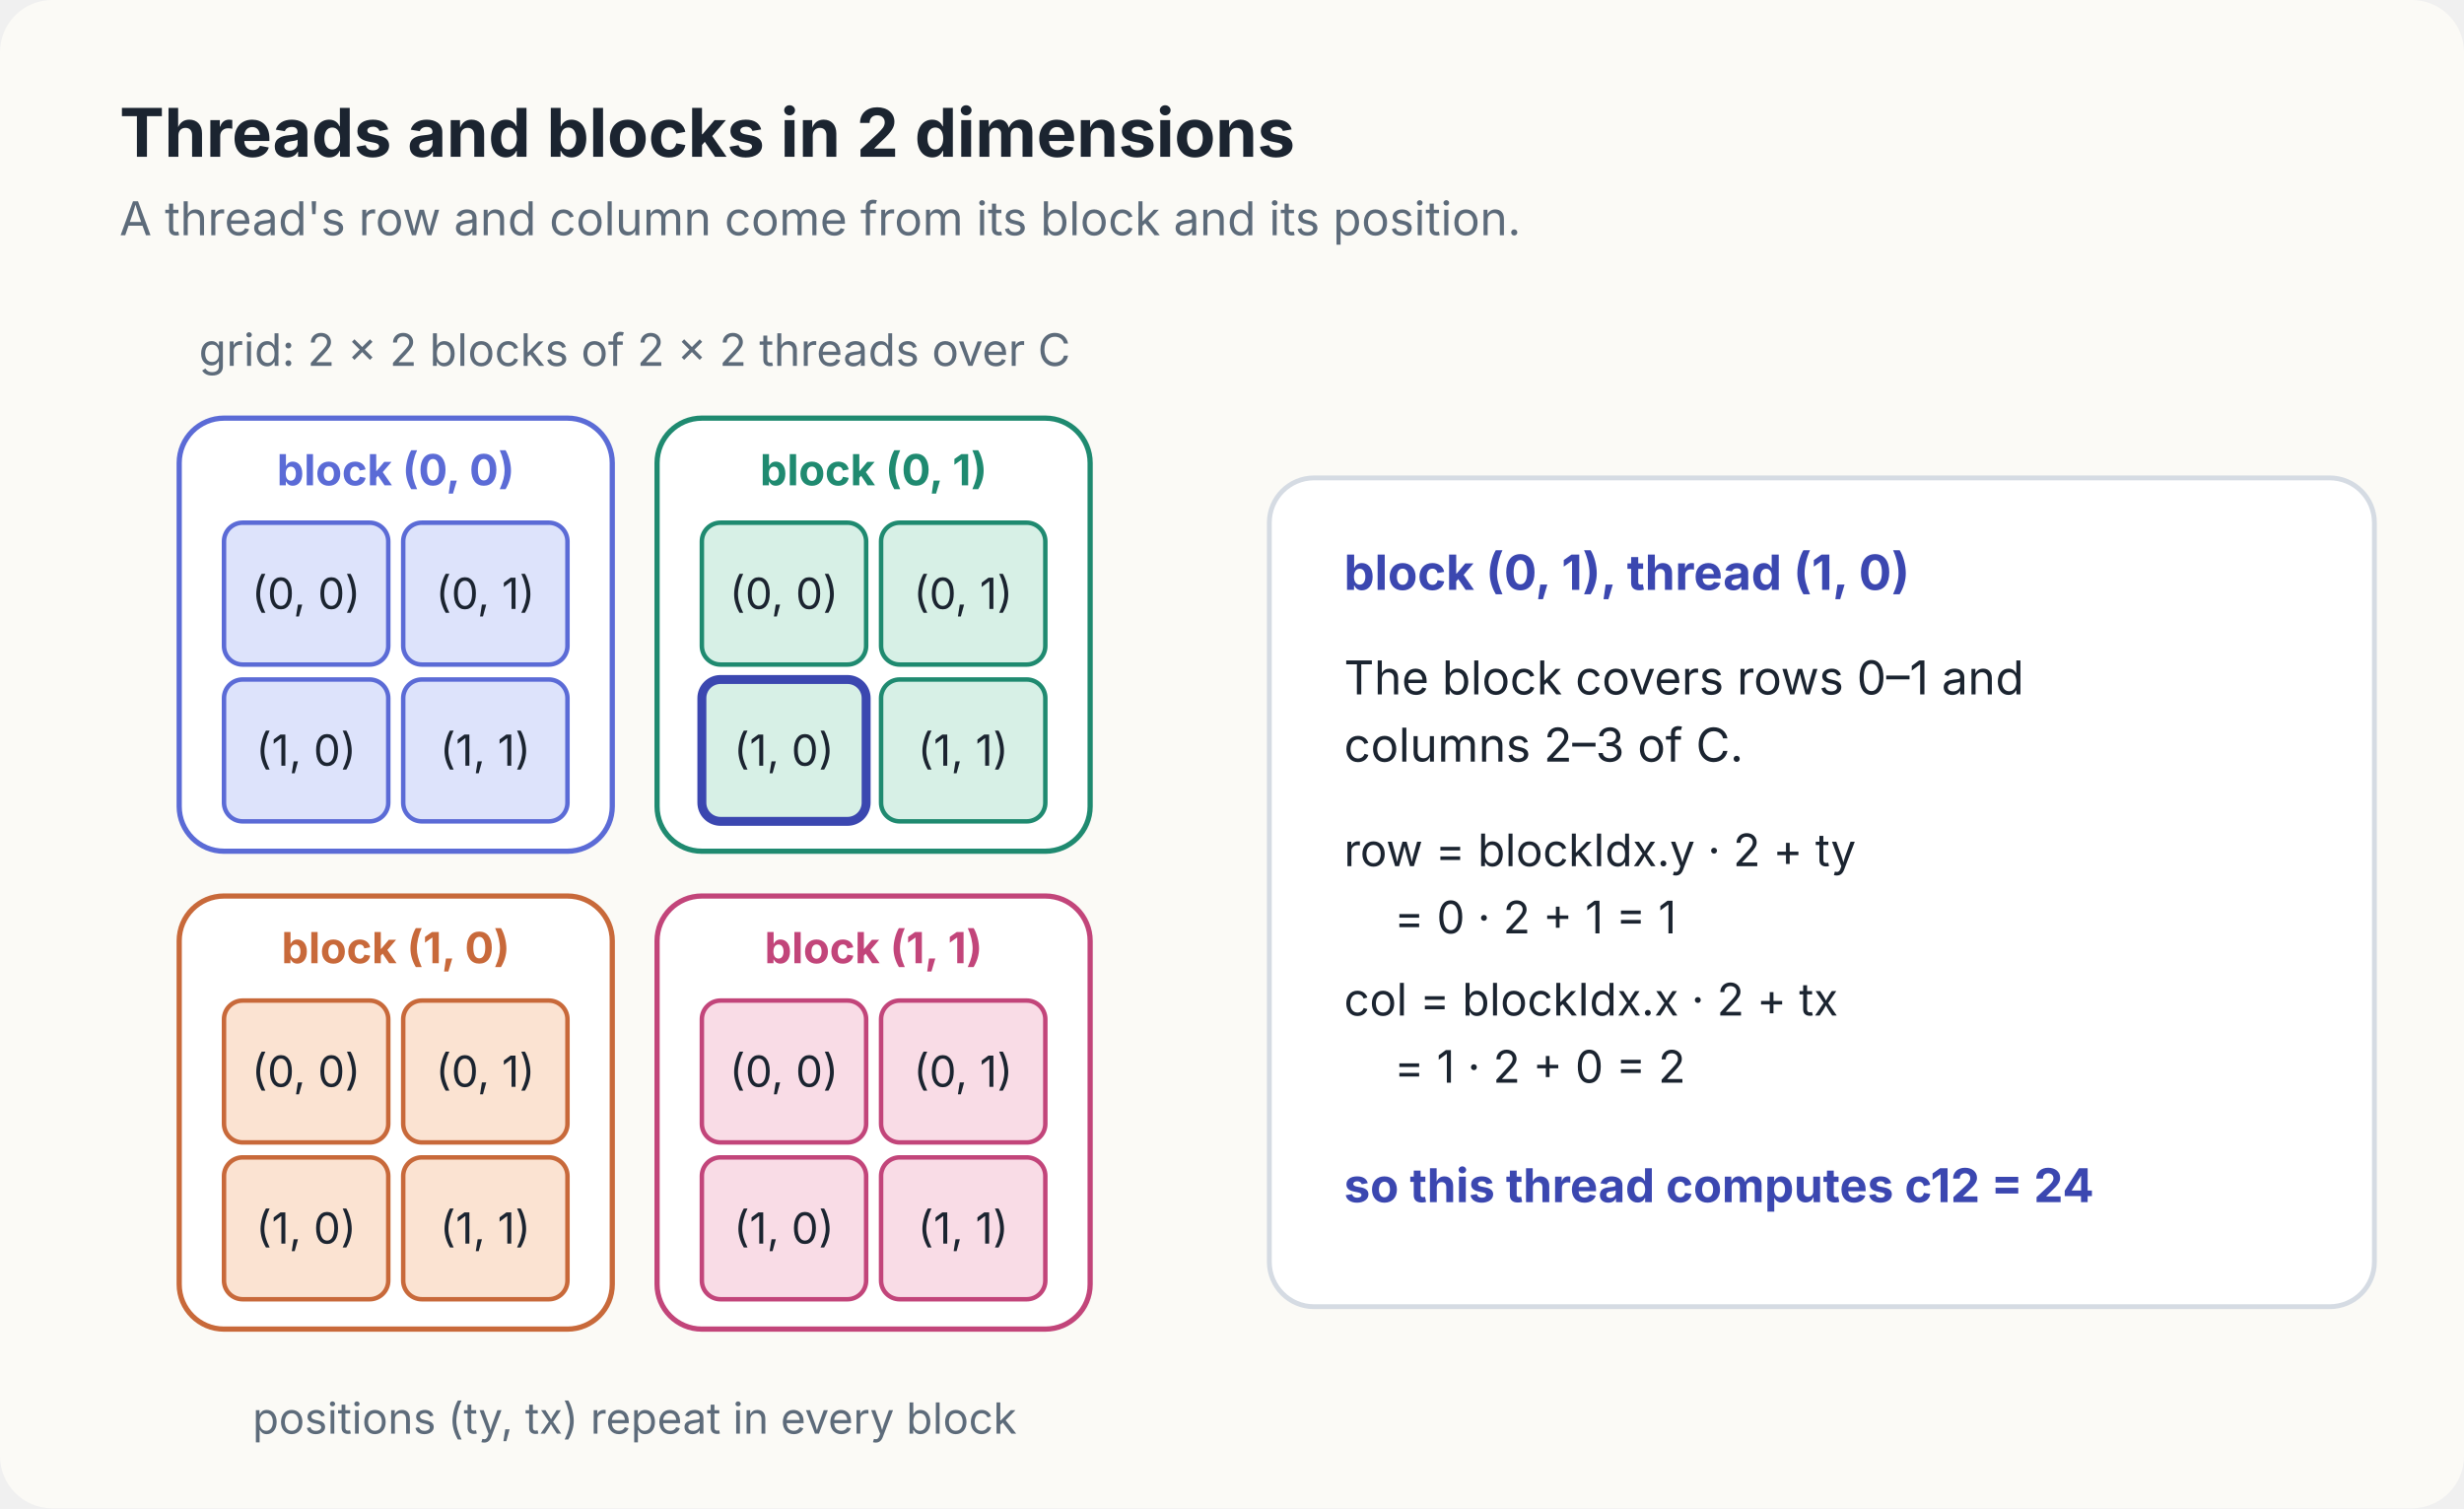
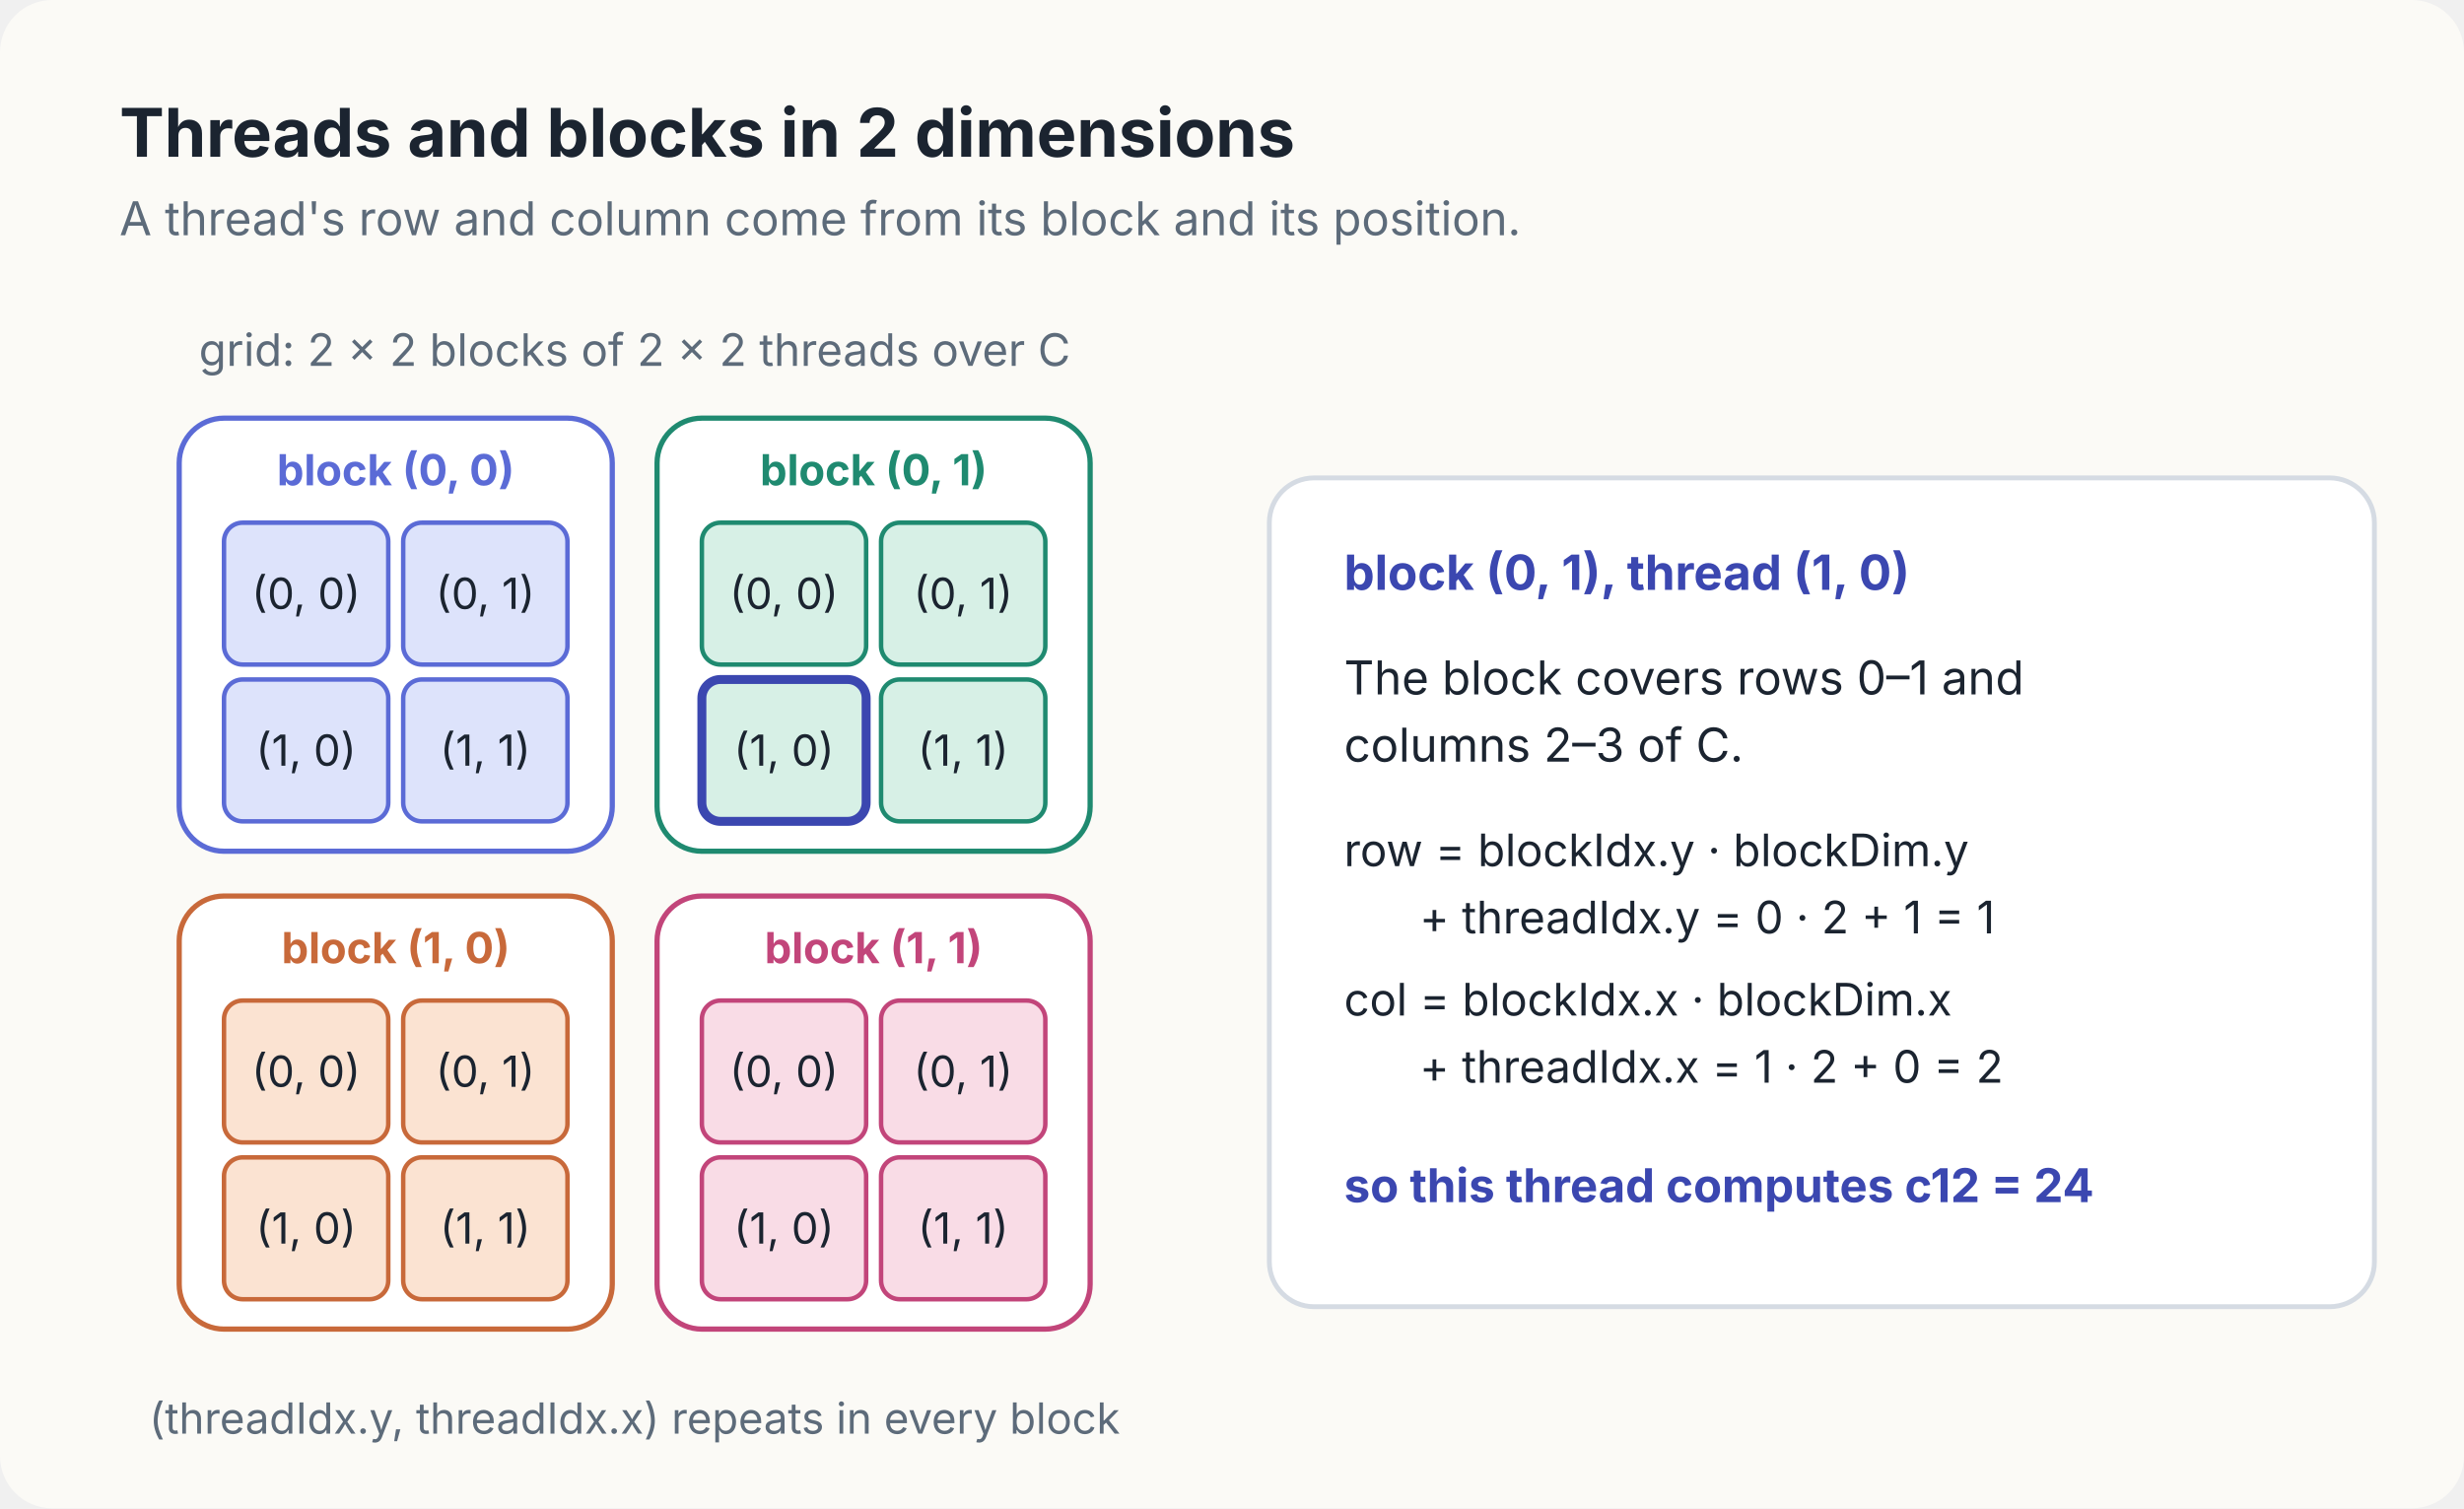
- <svg xmlns="http://www.w3.org/2000/svg" viewBox="0 0 660 404" width="660" height="404" role="img" aria-label="A grid of 2 by 2 blocks over the 4 by 4 matrix C, 1 color per block: block (0, 0) lavender, (0, 1) mint, (1, 0) peach and (1, 1) pink. Each block holds 4 threads labeled (ty, tx) from (0, 0) to (1, 1). Thread (1, 0) of block (0, 1) is outlined. The panel on the right: the block covers rows 0 to 1 and columns 2 to 3; row = 0 times 2 + 1 = 1, col = 1 times 2 + 0 = 2, so the thread computes c12 = 24.">
+ <svg xmlns="http://www.w3.org/2000/svg" viewBox="0 0 660 404" width="660" height="404" role="img" aria-label="A grid of 2 by 2 blocks over the 4 by 4 matrix C, 1 color per block: block (0, 0) lavender, (0, 1) mint, (1, 0) peach and (1, 1) pink. Each block holds 4 threads labeled (threadIdx.y, threadIdx.x) from (0, 0) to (1, 1). Thread (1, 0) of block (0, 1) is outlined. The panel on the right: the block covers rows 0 to 1 and columns 2 to 3; row = 0 times 2 + 1 = 1, col = 1 times 2 + 0 = 2, so the thread computes c12 = 24.">
  <style>
    text { font-family: Inter, "Segoe UI", "Helvetica Neue", Helvetica, Arial, sans-serif; fill: #1B2430; }
    .title { font-size: 18px; font-weight: 650; }
    .lede { font-size: 12.5px; fill: #5D6B7A; }
    .name { font-size: 14px; font-weight: 650; }
    .sub { font-size: 12px; fill: #5D6B7A; }
    .note { font-size: 12px; fill: #5D6B7A; }
    .tab { font-size: 11.5px; font-weight: 650; letter-spacing: 0.04em; fill: #5D6B7A; }
    .mono { font-family: "JetBrains Mono", "SF Mono", Menlo, Consolas, monospace; font-size: 12px; }
    .dim { fill: #8794A3; }
    .strong { font-weight: 700; }
    .trap { fill: #CF4526; font-weight: 700; }
    .pill { font-size: 11px; font-weight: 600; }
    .wire { fill: none; stroke: #3F5873; stroke-width: 1.8; stroke-linecap: round; stroke-linejoin: round; }
    .wire.danger { stroke: #CF4526; stroke-dasharray: 6 5; }
    .wire.idle { stroke: #7F8EA0; stroke-dasharray: 2 5; }
  </style>
  <defs>
    <filter id="lift" x="-10%" y="-10%" width="120%" height="135%">
      <feDropShadow dx="0" dy="2" stdDeviation="3" flood-color="#1B2430" flood-opacity="0.13" />
    </filter>
    <linearGradient id="thor-body" x1="0" y1="0" x2="0" y2="1">
      <stop offset="0" stop-color="#C6CCD5" />
      <stop offset="1" stop-color="#979EA9" />
    </linearGradient>
    <linearGradient id="switch-body" x1="0" y1="0" x2="0" y2="1">
      <stop offset="0" stop-color="#3B4656" />
      <stop offset="1" stop-color="#232B37" />
    </linearGradient>
    <marker id="head" viewBox="0 0 10 10" refX="8.5" refY="5" markerUnits="userSpaceOnUse" markerWidth="11" markerHeight="11" orient="auto">
      <path d="M0.5,1 L9,5 L0.5,9 Z" fill="#3F5873" />
    </marker>
    <marker id="head-danger" viewBox="0 0 10 10" refX="8.5" refY="5" markerUnits="userSpaceOnUse" markerWidth="11" markerHeight="11" orient="auto">
      <path d="M0.5,1 L9,5 L0.5,9 Z" fill="#CF4526" />
    </marker>
    <marker id="head-idle" viewBox="0 0 10 10" refX="8.5" refY="5" markerUnits="userSpaceOnUse" markerWidth="11" markerHeight="11" orient="auto">
      <path d="M0.5,1 L9,5 L0.5,9 Z" fill="#7F8EA0" />
    </marker>
  </defs>
  <rect width="660" height="404" rx="14" fill="#FBFAF6" />
  <text x="32.0" y="42.0" class="title" text-anchor="start" xml:space="preserve">Threads and blocks in 2 dimensions</text>
  <text x="32.0" y="63.0" class="lede" text-anchor="start" xml:space="preserve">A thread's row and column come from its block and its position.</text>
  <defs>
    <marker id="tip-ink" viewBox="0 0 10 10" refX="8.5" refY="5" markerUnits="userSpaceOnUse" markerWidth="10" markerHeight="10" orient="auto">
      <path d="M0.5,1 L9,5 L0.5,9 Z" fill="#3F5873" />
    </marker>
    <marker id="tip-deep" viewBox="0 0 10 10" refX="8.5" refY="5" markerUnits="userSpaceOnUse" markerWidth="10" markerHeight="10" orient="auto">
      <path d="M0.5,1 L9,5 L0.5,9 Z" fill="#3B47B0" />
    </marker>
    <marker id="tip-mint" viewBox="0 0 10 10" refX="8.5" refY="5" markerUnits="userSpaceOnUse" markerWidth="10" markerHeight="10" orient="auto">
      <path d="M0.5,1 L9,5 L0.5,9 Z" fill="#1F8A70" />
    </marker>
  </defs>
  <text x="170.0" y="98.0" text-anchor="middle" font-size="12" style="fill:#5D6B7A" xml:space="preserve">grid: 2 × 2 blocks of 2 × 2 threads over C</text>
  <rect x="48.0" y="112.0" width="116.0" height="116.0" rx="12" fill="#FFFFFF" stroke="#5B6BD6" stroke-width="1.4" />
  <text x="106.0" y="130.0" text-anchor="middle" font-size="11.5" font-weight="650" style="fill:#5B6BD6" xml:space="preserve">block (0, 0)</text>
  <rect x="60.0" y="140.0" width="44.0" height="38.0" rx="5" fill="#DDE3FB" stroke="#5B6BD6" stroke-width="1.2" />
  <text x="82.0" y="163.1" text-anchor="middle" font-size="11.5" style="fill:#1B2430" xml:space="preserve">(0, 0)</text>
  <rect x="108.0" y="140.0" width="44.0" height="38.0" rx="5" fill="#DDE3FB" stroke="#5B6BD6" stroke-width="1.2" />
  <text x="130.0" y="163.1" text-anchor="middle" font-size="11.5" style="fill:#1B2430" xml:space="preserve">(0, 1)</text>
  <rect x="60.0" y="182.0" width="44.0" height="38.0" rx="5" fill="#DDE3FB" stroke="#5B6BD6" stroke-width="1.2" />
  <text x="82.0" y="205.1" text-anchor="middle" font-size="11.5" style="fill:#1B2430" xml:space="preserve">(1, 0)</text>
  <rect x="108.0" y="182.0" width="44.0" height="38.0" rx="5" fill="#DDE3FB" stroke="#5B6BD6" stroke-width="1.2" />
  <text x="130.0" y="205.1" text-anchor="middle" font-size="11.5" style="fill:#1B2430" xml:space="preserve">(1, 1)</text>
  <rect x="176.0" y="112.0" width="116.0" height="116.0" rx="12" fill="#FFFFFF" stroke="#1F8A70" stroke-width="1.4" />
  <text x="234.0" y="130.0" text-anchor="middle" font-size="11.5" font-weight="650" style="fill:#1F8A70" xml:space="preserve">block (0, 1)</text>
  <rect x="188.0" y="140.0" width="44.0" height="38.0" rx="5" fill="#D7F0E6" stroke="#1F8A70" stroke-width="1.2" />
  <text x="210.0" y="163.1" text-anchor="middle" font-size="11.5" style="fill:#1B2430" xml:space="preserve">(0, 0)</text>
  <rect x="236.0" y="140.0" width="44.0" height="38.0" rx="5" fill="#D7F0E6" stroke="#1F8A70" stroke-width="1.2" />
  <text x="258.0" y="163.1" text-anchor="middle" font-size="11.5" style="fill:#1B2430" xml:space="preserve">(0, 1)</text>
  <rect x="188.0" y="182.0" width="44.0" height="38.0" rx="5" fill="#D7F0E6" stroke="#3B47B0" stroke-width="2.4" />
  <text x="210.0" y="205.1" text-anchor="middle" font-size="11.5" style="fill:#1B2430" xml:space="preserve">(1, 0)</text>
  <rect x="236.0" y="182.0" width="44.0" height="38.0" rx="5" fill="#D7F0E6" stroke="#1F8A70" stroke-width="1.2" />
  <text x="258.0" y="205.1" text-anchor="middle" font-size="11.5" style="fill:#1B2430" xml:space="preserve">(1, 1)</text>
  <rect x="48.0" y="240.0" width="116.0" height="116.0" rx="12" fill="#FFFFFF" stroke="#C8693A" stroke-width="1.4" />
  <text x="106.0" y="258.0" text-anchor="middle" font-size="11.5" font-weight="650" style="fill:#C8693A" xml:space="preserve">block (1, 0)</text>
  <rect x="60.0" y="268.0" width="44.0" height="38.0" rx="5" fill="#FBE3D2" stroke="#C8693A" stroke-width="1.2" />
  <text x="82.0" y="291.1" text-anchor="middle" font-size="11.5" style="fill:#1B2430" xml:space="preserve">(0, 0)</text>
  <rect x="108.0" y="268.0" width="44.0" height="38.0" rx="5" fill="#FBE3D2" stroke="#C8693A" stroke-width="1.2" />
  <text x="130.0" y="291.1" text-anchor="middle" font-size="11.5" style="fill:#1B2430" xml:space="preserve">(0, 1)</text>
  <rect x="60.0" y="310.0" width="44.0" height="38.0" rx="5" fill="#FBE3D2" stroke="#C8693A" stroke-width="1.2" />
  <text x="82.0" y="333.1" text-anchor="middle" font-size="11.5" style="fill:#1B2430" xml:space="preserve">(1, 0)</text>
  <rect x="108.0" y="310.0" width="44.0" height="38.0" rx="5" fill="#FBE3D2" stroke="#C8693A" stroke-width="1.2" />
  <text x="130.0" y="333.1" text-anchor="middle" font-size="11.5" style="fill:#1B2430" xml:space="preserve">(1, 1)</text>
  <rect x="176.0" y="240.0" width="116.0" height="116.0" rx="12" fill="#FFFFFF" stroke="#C2457A" stroke-width="1.4" />
  <text x="234.0" y="258.0" text-anchor="middle" font-size="11.5" font-weight="650" style="fill:#C2457A" xml:space="preserve">block (1, 1)</text>
  <rect x="188.0" y="268.0" width="44.0" height="38.0" rx="5" fill="#F9DCE6" stroke="#C2457A" stroke-width="1.2" />
  <text x="210.0" y="291.1" text-anchor="middle" font-size="11.5" style="fill:#1B2430" xml:space="preserve">(0, 0)</text>
  <rect x="236.0" y="268.0" width="44.0" height="38.0" rx="5" fill="#F9DCE6" stroke="#C2457A" stroke-width="1.2" />
  <text x="258.0" y="291.1" text-anchor="middle" font-size="11.5" style="fill:#1B2430" xml:space="preserve">(0, 1)</text>
  <rect x="188.0" y="310.0" width="44.0" height="38.0" rx="5" fill="#F9DCE6" stroke="#C2457A" stroke-width="1.2" />
  <text x="210.0" y="333.1" text-anchor="middle" font-size="11.5" style="fill:#1B2430" xml:space="preserve">(1, 0)</text>
  <rect x="236.0" y="310.0" width="44.0" height="38.0" rx="5" fill="#F9DCE6" stroke="#C2457A" stroke-width="1.2" />
  <text x="258.0" y="333.1" text-anchor="middle" font-size="11.5" style="fill:#1B2430" xml:space="preserve">(1, 1)</text>
-   <text x="170.0" y="384.0" text-anchor="middle" font-size="11.5" style="fill:#5D6B7A" xml:space="preserve">positions (ty, tx) repeat in every block</text>
+   <text x="170.0" y="384.0" text-anchor="middle" font-size="11.5" style="fill:#5D6B7A" xml:space="preserve">(threadIdx.y, threadIdx.x) repeats in every block</text>
  <rect x="340.0" y="128.0" width="296.0" height="222.0" rx="12" fill="#FFFFFF" stroke="#D5DBE3" stroke-width="1.3" />
  <text x="360.0" y="158.0" text-anchor="start" font-size="13" font-weight="650" style="fill:#3B47B0" xml:space="preserve">block (0, 1), thread (1, 0)</text>
  <text x="360.0" y="186.0" text-anchor="start" font-size="12.5" style="fill:#1B2430" xml:space="preserve">The block covers rows 0–1 and</text>
  <text x="360.0" y="204.0" text-anchor="start" font-size="12.5" style="fill:#1B2430" xml:space="preserve">columns 2–3 of C.</text>
-   <text x="360.0" y="232.0" text-anchor="start" font-size="12" font-family="JetBrains Mono, SF Mono, Menlo, Consolas, monospace" style="fill:#1B2430" xml:space="preserve">row = blockIdx.y · 2 + ty</text>
-   <text x="360.0" y="250.0" text-anchor="start" font-size="12" font-family="JetBrains Mono, SF Mono, Menlo, Consolas, monospace" style="fill:#1B2430" xml:space="preserve">    = 0 · 2 + 1 = 1</text>
-   <text x="360.0" y="272.0" text-anchor="start" font-size="12" font-family="JetBrains Mono, SF Mono, Menlo, Consolas, monospace" style="fill:#1B2430" xml:space="preserve">col = blockIdx.x · 2 + tx</text>
-   <text x="360.0" y="290.0" text-anchor="start" font-size="12" font-family="JetBrains Mono, SF Mono, Menlo, Consolas, monospace" style="fill:#1B2430" xml:space="preserve">    = 1 · 2 + 0 = 2</text>
+   <text x="360.0" y="232.0" text-anchor="start" font-size="12" font-family="JetBrains Mono, SF Mono, Menlo, Consolas, monospace" style="fill:#1B2430" xml:space="preserve">row = blockIdx.y · blockDim.y</text>
+   <text x="360.0" y="250.0" text-anchor="start" font-size="12" font-family="JetBrains Mono, SF Mono, Menlo, Consolas, monospace" style="fill:#1B2430" xml:space="preserve">      + threadIdx.y = 0 · 2 + 1 = 1</text>
+   <text x="360.0" y="272.0" text-anchor="start" font-size="12" font-family="JetBrains Mono, SF Mono, Menlo, Consolas, monospace" style="fill:#1B2430" xml:space="preserve">col = blockIdx.x · blockDim.x</text>
+   <text x="360.0" y="290.0" text-anchor="start" font-size="12" font-family="JetBrains Mono, SF Mono, Menlo, Consolas, monospace" style="fill:#1B2430" xml:space="preserve">      + threadIdx.x = 1 · 2 + 0 = 2</text>
  <text x="360.0" y="322.0" text-anchor="start" font-size="12.5" font-weight="650" style="fill:#3B47B0" xml:space="preserve">so this thread computes c12 = 24</text>
</svg>
